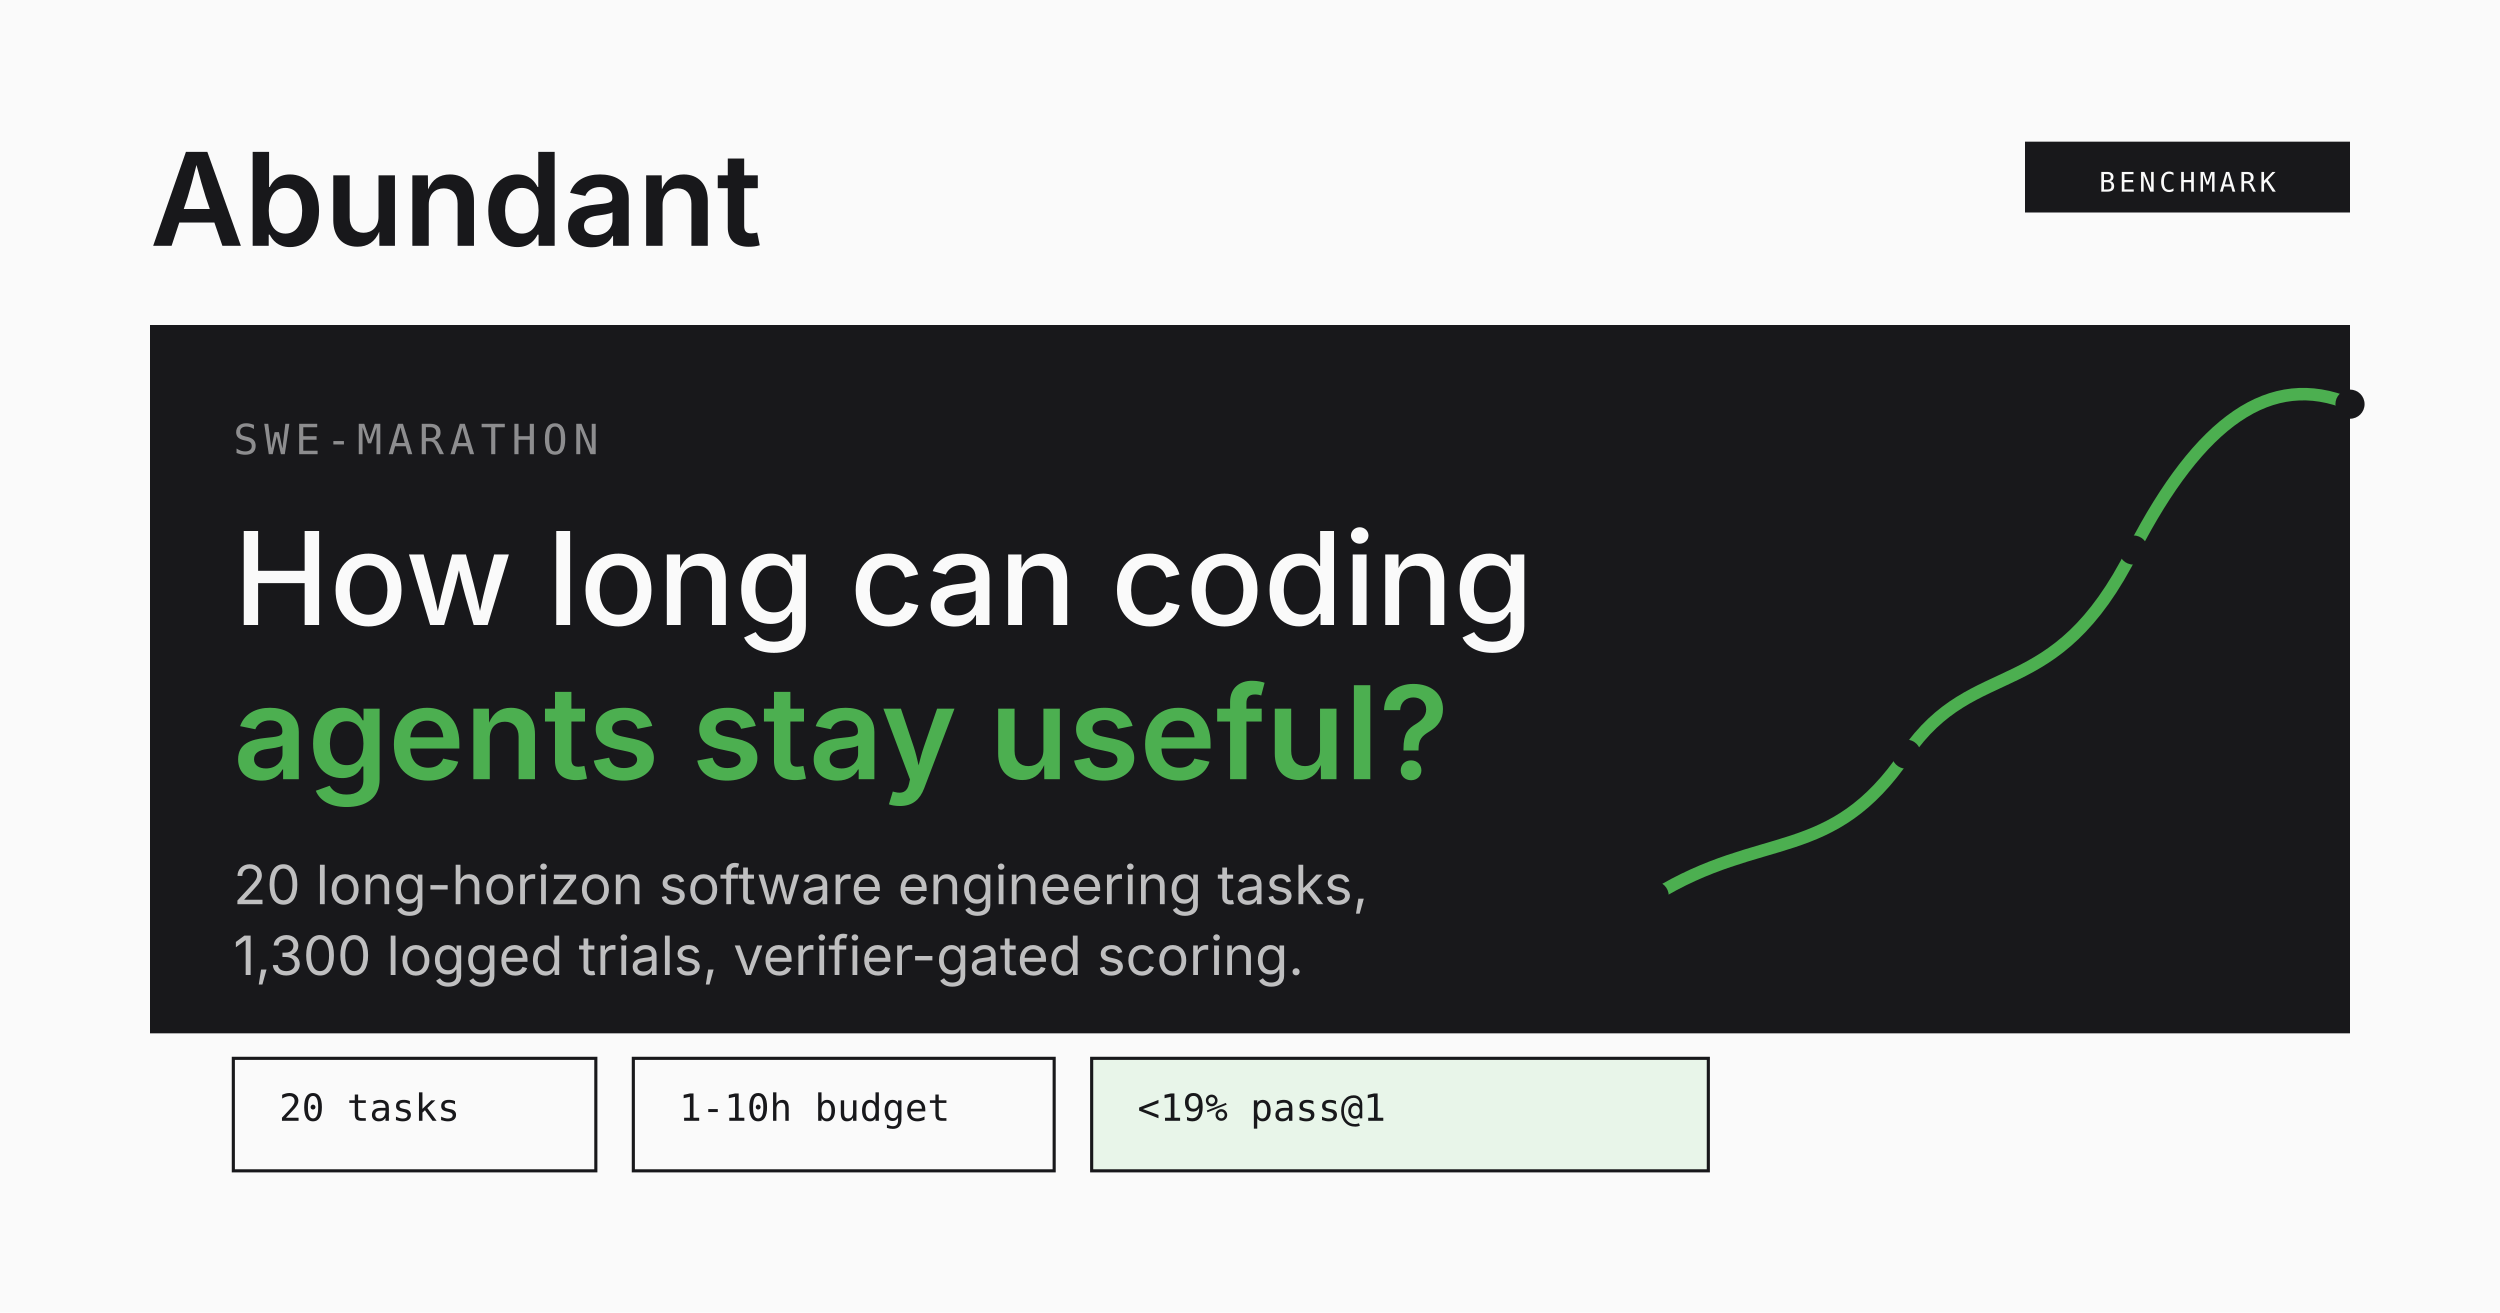
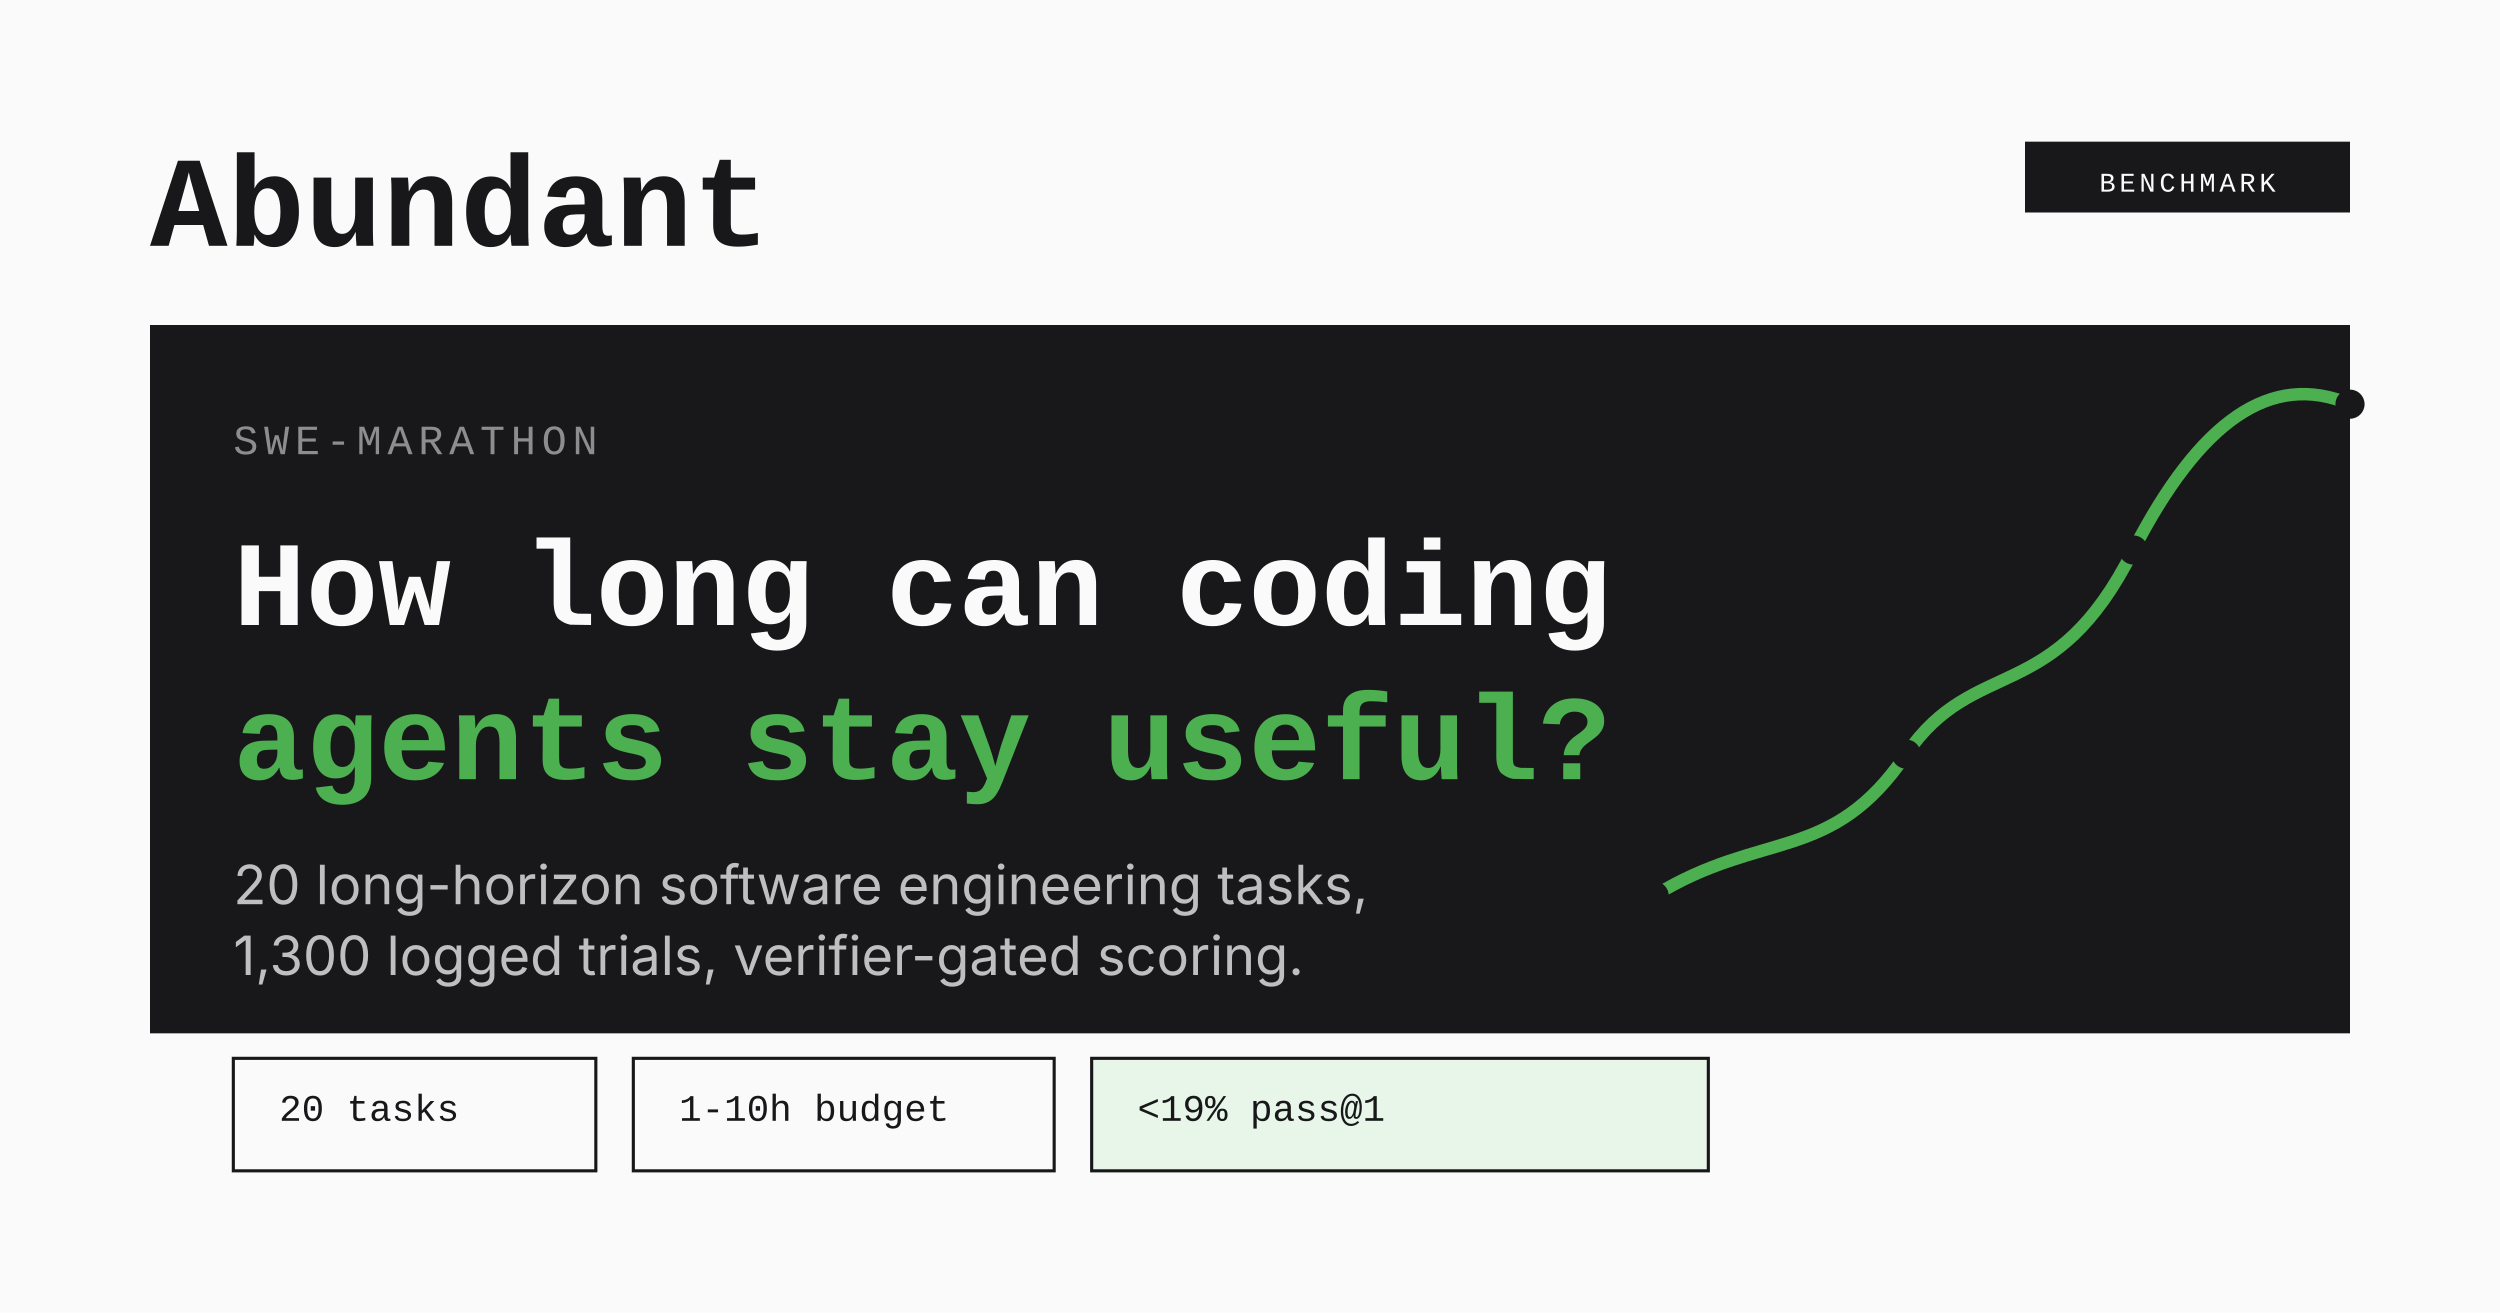
<svg xmlns="http://www.w3.org/2000/svg" width="1200" height="630" viewBox="0 0 1200 630">
  <rect width="1200" height="630" fill="#FAFAFA" />
-   <text x="72" y="118" fill="#18181B" font-family="Inter Tight, Inter, -apple-system, BlinkMacSystemFont, sans-serif" font-size="62" font-weight="600">Abundant</text>
+   <text x="72" y="118" fill="#18181B" font-family="Courier New, Courier, monospace" font-size="62" font-weight="700">Abundant</text>
  <rect x="972" y="68" width="156" height="34" fill="#18181B" />
-   <text x="1050" y="92" fill="#FAFAFA" font-family="JetBrains Mono, ui-monospace, monospace" font-size="13" text-anchor="middle" letter-spacing="1.8">BENCHMARK</text>
+   <text x="1050" y="92" fill="#FAFAFA" font-family="Courier New, Courier, monospace" font-size="13" text-anchor="middle" letter-spacing="1.8">BENCHMARK</text>
  <rect x="72" y="156" width="1056" height="340" fill="#18181B" />
-   <text x="112" y="218" fill="#FAFAFA" opacity="0.52" font-family="JetBrains Mono, ui-monospace, monospace" font-size="20" letter-spacing="2.8">SWE-MARATHON</text>
-   <text x="112" y="300" fill="#FAFAFA" font-family="Inter Tight, Inter, -apple-system, BlinkMacSystemFont, sans-serif" font-size="62" font-weight="500">How long can coding</text>
-   <text x="112" y="374" fill="#4CAF50" font-family="Inter Tight, Inter, -apple-system, BlinkMacSystemFont, sans-serif" font-size="62" font-weight="600">agents stay useful?</text>
+   <text x="112" y="218" fill="#FAFAFA" opacity="0.52" font-family="Courier New, Courier, monospace" font-size="20" letter-spacing="2.8">SWE-MARATHON</text>
+   <text x="112" y="300" fill="#FAFAFA" font-family="Courier New, Courier, monospace" font-size="58" font-weight="700">How long can coding</text>
+   <text x="112" y="374" fill="#4CAF50" font-family="Courier New, Courier, monospace" font-size="58" font-weight="700">agents stay useful?</text>
  <text x="112" y="434" fill="#FAFAFA" opacity="0.74" font-family="Inter, -apple-system, BlinkMacSystemFont, sans-serif" font-size="26">20 long-horizon software engineering tasks,</text>
  <text x="112" y="468" fill="#FAFAFA" opacity="0.74" font-family="Inter, -apple-system, BlinkMacSystemFont, sans-serif" font-size="26">1,300 logged trials, verifier-gated scoring.</text>
-   <g transform="translate(112 532)" font-family="JetBrains Mono, ui-monospace, monospace" font-size="18">
+   <g transform="translate(112 532)" font-family="Courier New, Courier, monospace" font-size="18">
    <rect x="0" y="-24" width="174" height="54" fill="#FAFAFA" stroke="#18181B" stroke-width="1.5" />
    <text x="22" y="6" fill="#18181B">20 tasks</text>
    <rect x="192" y="-24" width="202" height="54" fill="#FAFAFA" stroke="#18181B" stroke-width="1.5" />
    <text x="214" y="6" fill="#18181B">1-10h budget</text>
    <rect x="412" y="-24" width="296" height="54" fill="#E8F5E9" stroke="#18181B" stroke-width="1.5" />
    <text x="434" y="6" fill="#18181B">&lt;19% pass@1</text>
  </g>
  <path d="M794 430 C846 398 879 415 915 362 C948 314 986 340 1024 264 C1056 202 1090 178 1128 194" fill="none" stroke="#4CAF50" stroke-width="6" />
  <g fill="#18181B">
    <circle cx="794" cy="430" r="7" />
    <circle cx="915" cy="362" r="7" />
    <circle cx="1024" cy="264" r="7" />
    <circle cx="1128" cy="194" r="7" />
  </g>
</svg>
